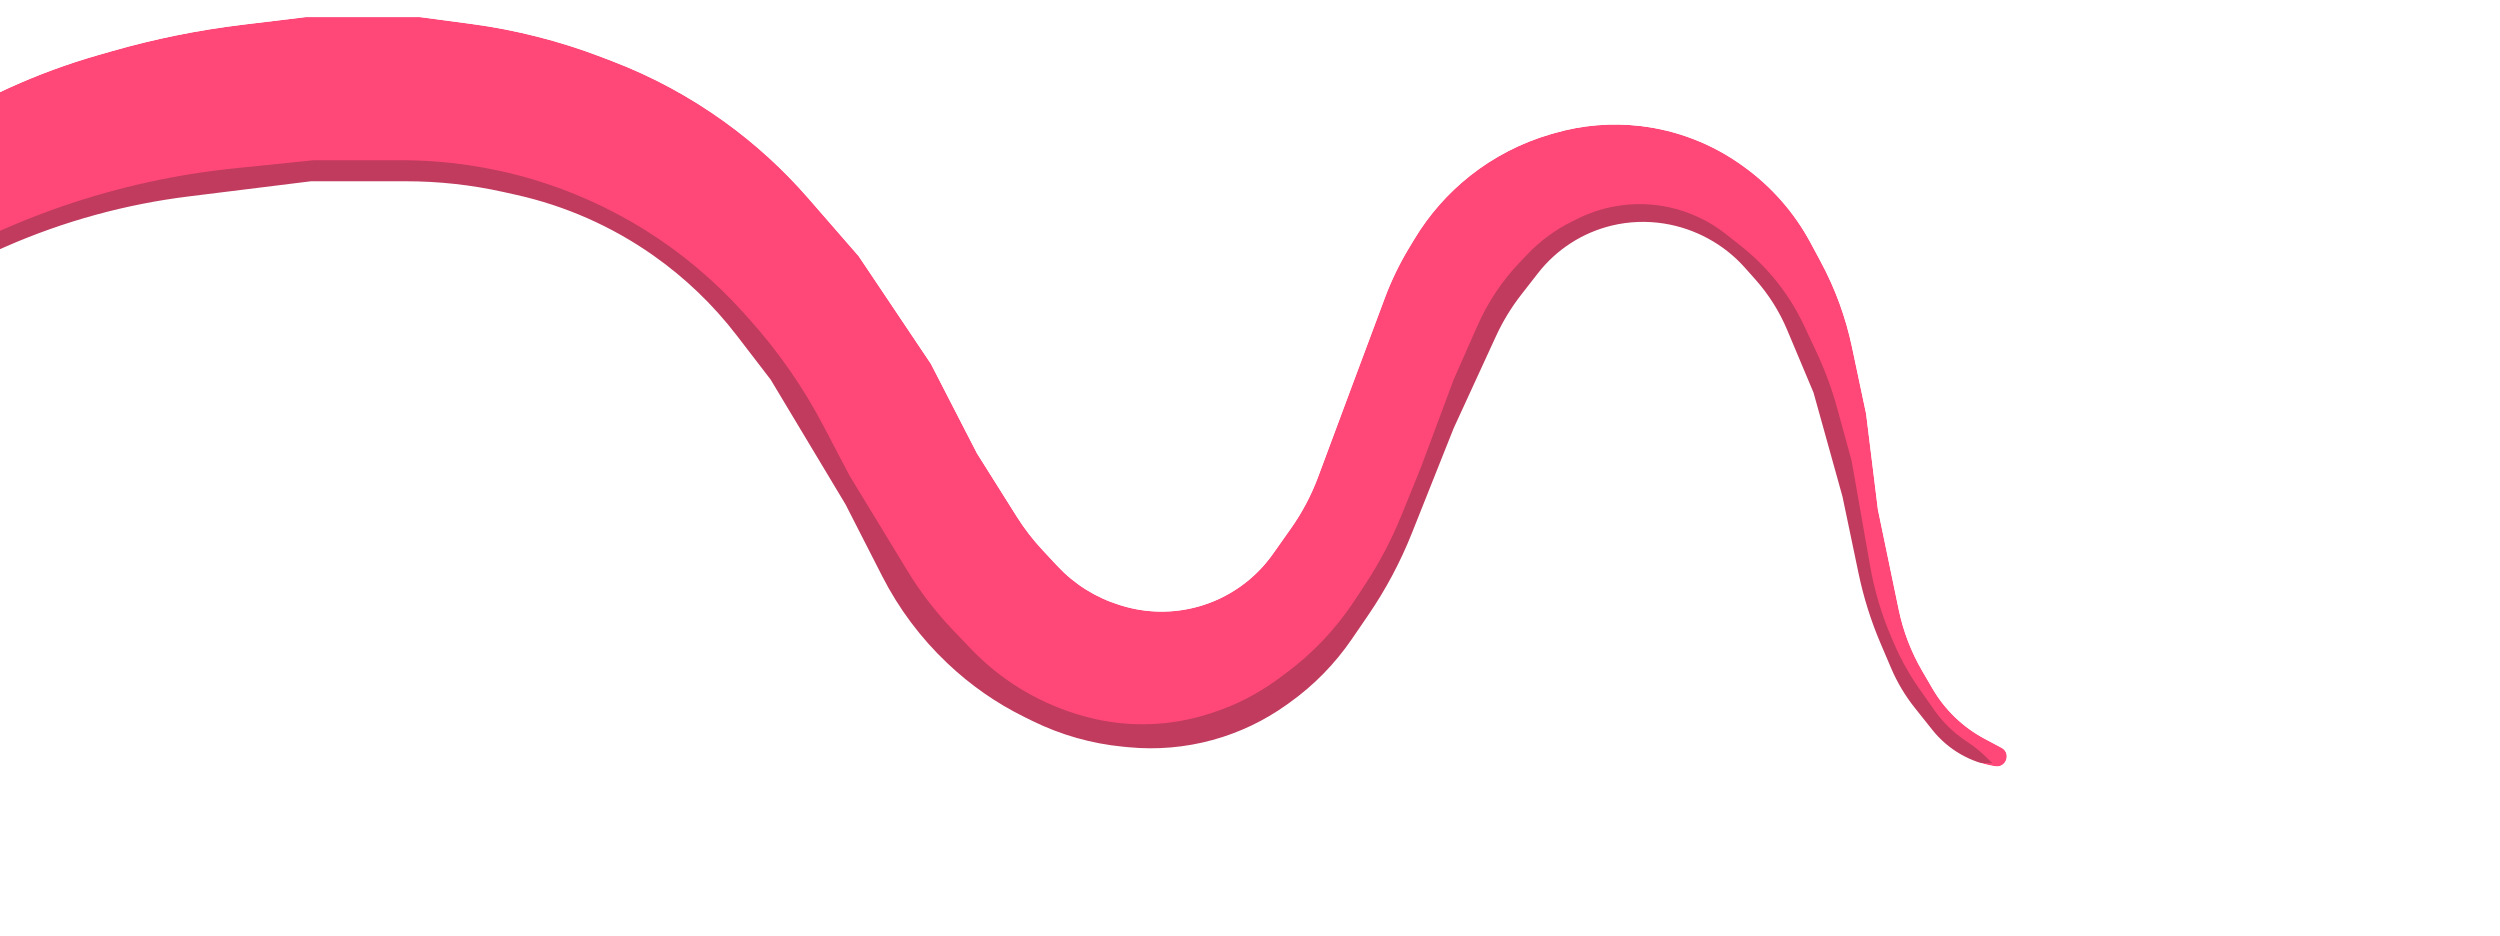
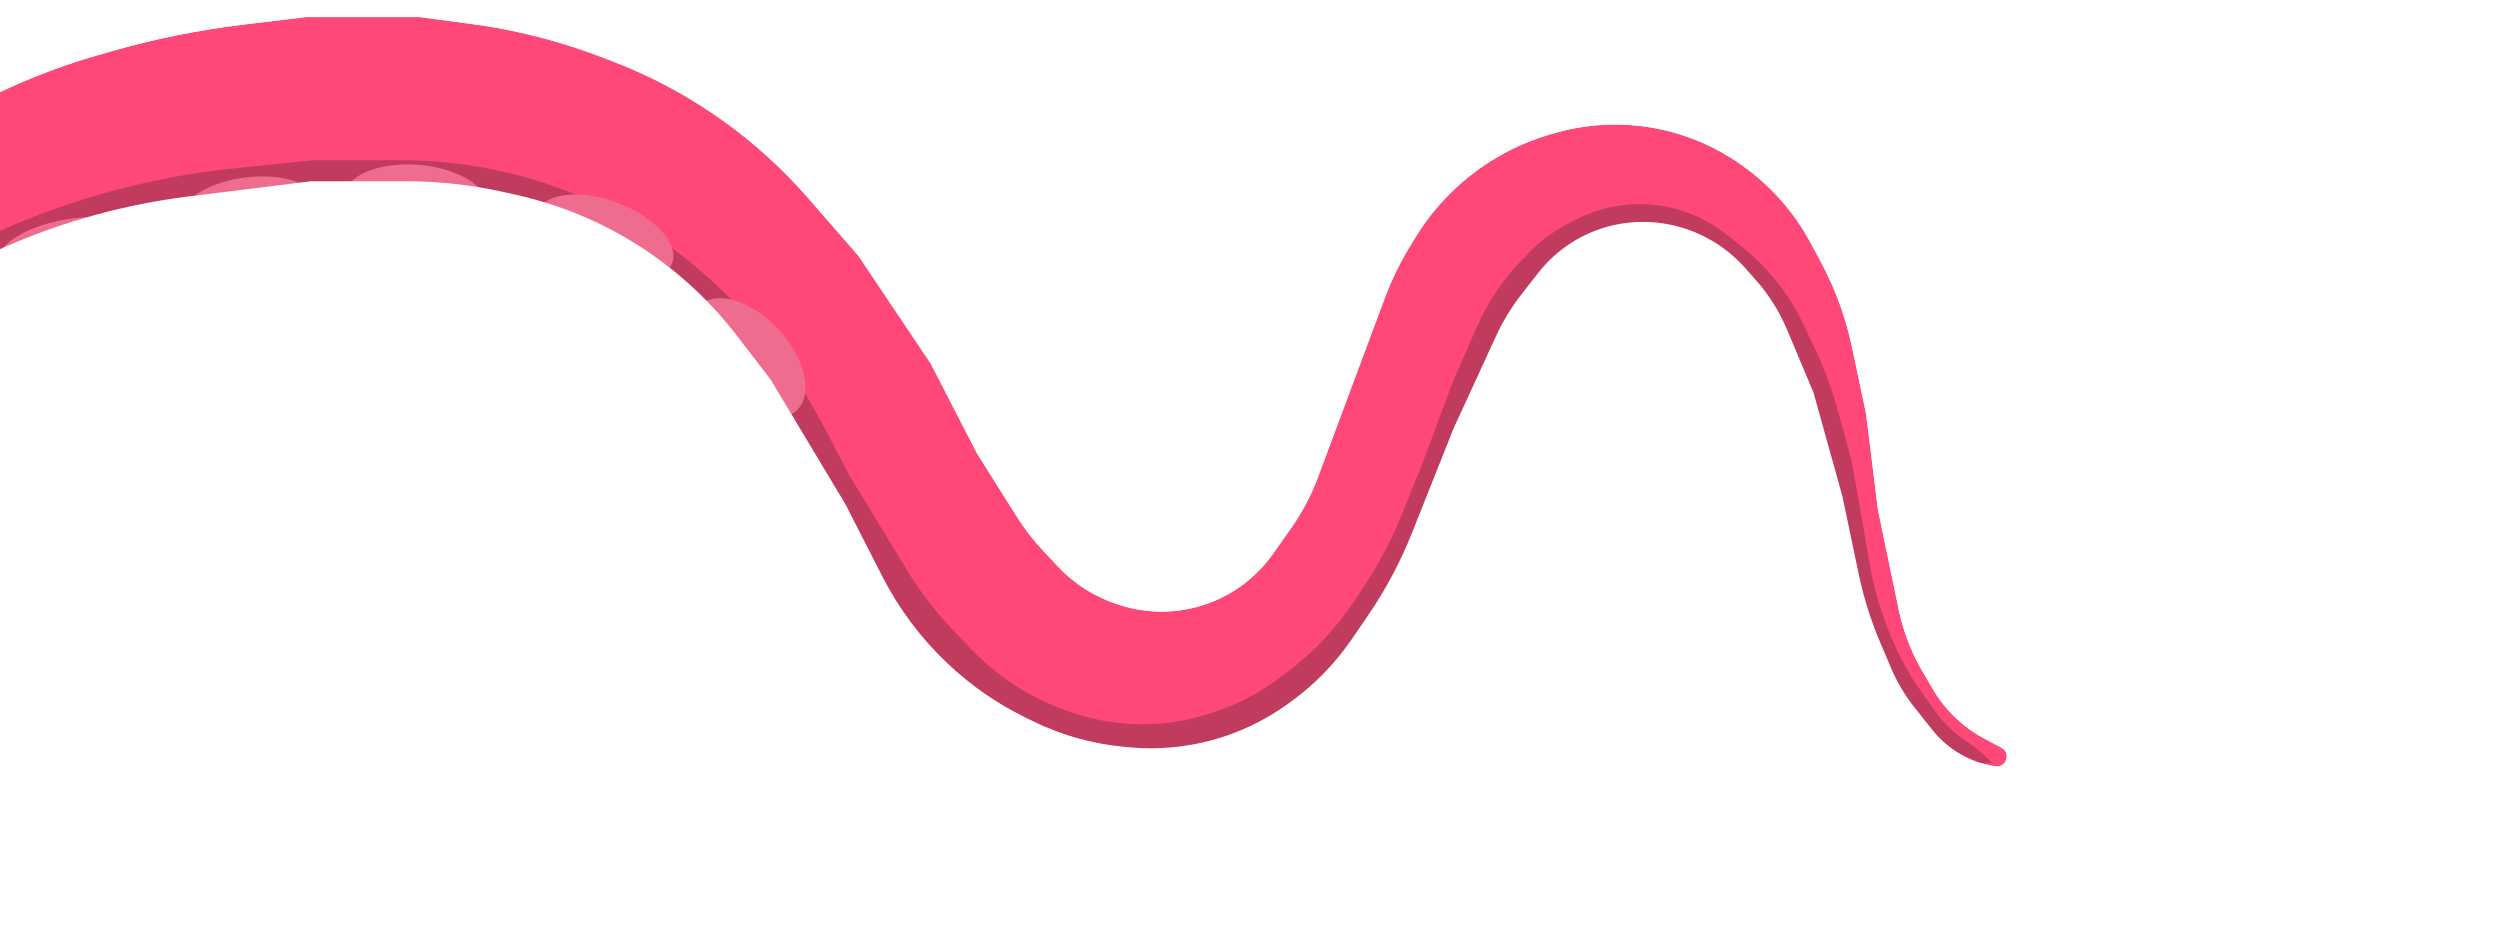
<svg xmlns="http://www.w3.org/2000/svg" width="1227" height="459" viewBox="0 0 1227 459" fill="none">
  <mask id="mask0" mask-type="alpha" maskUnits="userSpaceOnUse" x="0" y="0" width="1227" height="459">
    <path d="M-85.275 97.345L-36.755 65.762C-23.564 57.175 -9.745 49.593 4.584 43.08C18.581 36.718 33.026 31.393 47.803 27.148L54.698 25.168C75.67 19.144 97.088 14.799 118.749 12.173L150.027 8.382H206.113L231.119 11.716C253.054 14.641 274.573 20.11 295.242 28.012L300.45 30.004C319.993 37.476 338.486 47.45 355.466 59.675C370.597 70.57 384.419 83.175 396.658 97.241L421.431 125.71L456.887 178.573L479.45 222.41L499.023 253.526C502.728 259.415 506.981 264.939 511.728 270.025L518.983 277.798C527.296 286.704 537.788 293.288 549.423 296.899L550.323 297.178C562.555 300.975 575.621 301.176 587.964 297.757C602.836 293.639 615.824 284.5 624.723 271.893L633.655 259.24C639.132 251.48 643.583 243.045 646.898 234.144L664.468 186.953L679.703 146.165C682.863 137.704 686.802 129.556 691.47 121.824L694.288 117.158C701.426 105.334 710.626 94.886 721.45 86.308C733.204 76.994 746.658 70.056 761.062 65.881L762.919 65.343C776.654 61.361 791.048 60.177 805.25 61.858C823.27 63.992 840.45 70.679 855.173 81.287L855.91 81.819C869.5 91.612 880.684 104.368 888.614 119.123L893.661 128.512C900.707 141.62 905.848 155.664 908.931 170.222L915.887 203.07L921.689 250.13L931.903 299.257C934.105 309.843 938.005 320.004 943.453 329.344L948.508 338.01C954.576 348.412 963.42 356.919 974.05 362.579L982.333 366.99C987.172 369.566 984.735 376.933 979.315 376.116C967.137 374.281 956.105 367.906 948.434 358.273L939.761 347.381C935.041 341.454 931.142 334.916 928.171 327.946L922.944 315.681C918.251 304.67 914.652 293.224 912.2 281.509L904.283 243.684L890.101 192.755L877.12 161.87C873.336 152.867 868.095 144.549 861.607 137.251L856.347 131.333C846.076 119.778 831.923 112.114 816.653 109.703C808.18 108.365 799.424 108.693 791.085 110.701C776.723 114.158 763.959 122.383 754.876 134.033L746.647 144.587C741.732 150.892 737.563 157.744 734.223 165.008L713.463 210.161L692.916 261.758C687.291 275.881 680.121 289.339 671.537 301.886L663.418 313.752C655.157 325.825 644.84 336.353 632.936 344.856L631.437 345.927C620.452 353.773 608.166 359.616 595.147 363.186C581.735 366.864 567.765 368.068 553.921 366.741L551.303 366.49C535.764 364.999 520.624 360.698 506.622 353.796L502.734 351.879C489.009 345.113 476.38 336.321 465.271 325.797L464.815 325.365C451.888 313.118 441.144 298.758 433.043 282.901L414.984 247.552L378.238 186.309L361.593 164.639C349.979 149.519 336.134 136.252 320.532 125.294C300.322 111.098 277.513 101.022 253.409 95.639L247.207 94.254C231.463 90.739 215.38 88.965 199.248 88.965H152.606L92.495 96.42C77.148 98.324 61.957 101.328 47.041 105.409C16.585 113.741 -12.483 126.496 -39.236 143.266L-85.275 172.126V97.345Z" fill="#FF4878">
      <animate attributeName="d" values="                 M0.5 40.001V187.5C107 154.999 250 97.5 344 259C438 420.5 517.677 414.028 585 413C716 411 753.419 205.416 760.5 185.5C776.5 140.5 826.489 127.657 857 171.5C886.267 213.556 877.329 374.14 979.819 369.508C984.477 369.298 985.774 363.291 981.943 360.632C922.219 319.186 923.471 261.483 906.5 154.001C888.5 40.001 716 -2.999 672.5 154.001C629 311.001 544.5 356.501 460.5 175.001C376.5 -6.499 172 -37.499 0.5 40.001Z;                 M0.5 40.001V187.5C107 154.999 250 97.5 344 259C438 420.5 517.677 414.028 585 413C716 411 738.919 260.916 746 241C762 196 806.489 197.157 837 241C865.616 282.121 904.33 366.622 977.094 333.229C981.63 331.147 979.961 325.28 974.974 325.481C935.249 327.085 898.767 327.356 883 227.5C865 113.5 739.5 82.5 673.5 198C607.5 313.5 528 353 460.5 175.001C393 -2.998 172 -37.499 0.5 40.001Z;                 M0.5 40.001V187.5C107 154.999 266.006 125 344 259C421.994 393 463.5 419 541.5 419C619.5 419 660.5 393 687.5 361.5C714.5 330 787.5 309.5 824 338.5C858.302 365.754 903.645 376.669 977.459 333.892C981.777 331.389 979.966 325.414 974.994 325.845C933.527 329.437 888.249 340.837 839.5 285.5C784 222.5 716 246.5 660.5 295.5C605 344.5 528 353 460.5 175.001C393 -2.998 172 -37.499 0.5 40.001Z;                 M0.5 40.001V187.5C107 154.999 250 97.5 344 259C438 420.5 517.677 414.028 585 413C716 411 738.919 260.916 746 241C762 196 806.489 197.157 837 241C865.616 282.121 904.33 366.622 977.094 333.229C981.63 331.147 979.961 325.28 974.974 325.481C935.249 327.085 898.767 327.356 883 227.5C865 113.5 739.5 82.5 673.5 198C607.5 313.5 528 353 460.5 175.001C393 -2.998 172 -37.499 0.5 40.001Z;                 M0.5 40.001V187.5C107 154.999 266.006 125 344 259C421.994 393 463.5 419 541.5 419C619.5 419 660.5 393 687.5 361.5C714.5 330 787.5 309.5 824 338.5C858.302 365.754 903.645 376.669 977.459 333.892C981.777 331.389 979.966 325.414 974.994 325.845C933.527 329.437 888.249 340.837 839.5 285.5C784 222.5 716 246.5 660.5 295.5C605 344.5 528 353 460.5 175.001C393 -2.998 172 -37.499 0.5 40.001Z;                 M0.5 40.001V187.5C107 154.999 250 97.5 344 259C438 420.5 517.677 414.028 585 413C716 411 738.919 260.916 746 241C762 196 806.489 197.157 837 241C865.616 282.121 904.33 366.622 977.094 333.229C981.63 331.147 979.961 325.28 974.974 325.481C935.249 327.085 898.767 327.356 883 227.5C865 113.5 739.5 82.5 673.5 198C607.5 313.5 528 353 460.5 175.001C393 -2.998 172 -37.499 0.5 40.001Z;                 M0.5 40.001V187.5C107 154.999 250 97.5 344 259C438 420.5 517.677 414.028 585 413C716 411 753.419 205.416 760.5 185.5C776.5 140.5 826.489 127.657 857 171.5C886.267 213.556 877.329 374.14 979.819 369.508C984.477 369.298 985.774 363.291 981.943 360.632C922.219 319.186 923.471 261.483 906.5 154.001C888.5 40.001 716 -2.999 672.5 154.001C629 311.001 544.5 356.501 460.5 175.001C376.5 -6.499 172 -37.499 0.5 40.001Z;             " dur="30s" repeatCount="indefinite" />
    </path>
  </mask>
  <g mask="url(#mask0)" style="transform-box: fill-box; transform-origin: 50% 50%;">
    <animateTransform attributeType="xml" attributeName="transform" type="skewY" dur="12s" begin="0" values="0; -3; 0; -8; 0; -1;  0;" repeatCount="indefinite" />
    <path d="M-85.275 97.345L-36.755 65.762C-23.564 57.175 -9.745 49.593 4.584 43.08C18.581 36.718 33.026 31.393 47.803 27.148L54.698 25.168C75.67 19.144 97.088 14.799 118.749 12.173L150.027 8.382H206.113L231.119 11.716C253.054 14.641 274.573 20.11 295.242 28.012L300.45 30.004C319.993 37.476 338.486 47.45 355.466 59.675C370.597 70.57 384.419 83.175 396.658 97.241L421.431 125.71L456.887 178.573L479.45 222.41L499.023 253.526C502.728 259.415 506.981 264.939 511.728 270.025L518.983 277.798C527.296 286.704 537.788 293.288 549.423 296.899L550.323 297.178C562.555 300.975 575.621 301.176 587.964 297.757C602.836 293.639 615.824 284.5 624.723 271.893L633.655 259.24C639.132 251.48 643.583 243.045 646.898 234.144L664.468 186.953L679.703 146.165C682.863 137.704 686.802 129.556 691.47 121.824L694.288 117.158C701.426 105.334 710.626 94.886 721.45 86.308C733.204 76.994 746.658 70.056 761.062 65.881L762.919 65.343C776.654 61.361 791.048 60.177 805.25 61.858C823.27 63.992 840.45 70.679 855.173 81.287L855.91 81.819C869.5 91.612 880.684 104.368 888.614 119.123L893.661 128.512C900.707 141.62 905.848 155.664 908.931 170.222L915.887 203.07L921.689 250.13L931.903 299.257C934.105 309.843 938.005 320.004 943.453 329.344L948.508 338.01C954.576 348.412 963.42 356.919 974.05 362.579L982.333 366.99C987.172 369.566 984.735 376.933 979.315 376.116C967.137 374.281 956.105 367.906 948.434 358.273L939.761 347.381C935.041 341.454 931.142 334.916 928.171 327.946L922.944 315.681C918.251 304.67 914.652 293.224 912.2 281.509L904.283 243.684L890.101 192.755L877.12 161.87C873.336 152.867 868.095 144.549 861.607 137.251L856.347 131.333C846.076 119.778 831.923 112.114 816.653 109.703C808.18 108.365 799.424 108.693 791.085 110.701C776.723 114.158 763.959 122.383 754.876 134.033L746.647 144.587C741.732 150.892 737.563 157.744 734.223 165.008L713.463 210.161L692.916 261.758C687.291 275.881 680.121 289.339 671.537 301.886L663.418 313.752C655.157 325.825 644.84 336.353 632.936 344.856L631.437 345.927C620.452 353.773 608.166 359.616 595.147 363.186C581.735 366.864 567.765 368.068 553.921 366.741L551.303 366.49C535.764 364.999 520.624 360.698 506.622 353.796L502.734 351.879C489.009 345.113 476.38 336.321 465.271 325.797L464.815 325.365C451.888 313.118 441.144 298.758 433.043 282.901L414.984 247.552L378.238 186.309L361.593 164.639C349.979 149.519 336.134 136.252 320.532 125.294C300.322 111.098 277.513 101.022 253.409 95.639L247.207 94.254C231.463 90.739 215.38 88.965 199.248 88.965H152.606L92.495 96.42C77.148 98.324 61.957 101.328 47.041 105.409C16.585 113.741 -12.483 126.496 -39.236 143.266L-85.275 172.126V97.345Z" fill="#FF4878">
      <animate attributeName="d" values="                 M0.5 40.001V187.5C107 154.999 250 97.5 344 259C438 420.5 517.677 414.028 585 413C716 411 753.419 205.416 760.5 185.5C776.5 140.5 826.489 127.657 857 171.5C886.267 213.556 877.329 374.14 979.819 369.508C984.477 369.298 985.774 363.291 981.943 360.632C922.219 319.186 923.471 261.483 906.5 154.001C888.5 40.001 716 -2.999 672.5 154.001C629 311.001 544.5 356.501 460.5 175.001C376.5 -6.499 172 -37.499 0.5 40.001Z;                 M0.5 40.001V187.5C107 154.999 250 97.5 344 259C438 420.5 517.677 414.028 585 413C716 411 738.919 260.916 746 241C762 196 806.489 197.157 837 241C865.616 282.121 904.33 366.622 977.094 333.229C981.63 331.147 979.961 325.28 974.974 325.481C935.249 327.085 898.767 327.356 883 227.5C865 113.5 739.5 82.5 673.5 198C607.5 313.5 528 353 460.5 175.001C393 -2.998 172 -37.499 0.5 40.001Z;                 M0.5 40.001V187.5C107 154.999 266.006 125 344 259C421.994 393 463.5 419 541.5 419C619.5 419 660.5 393 687.5 361.5C714.5 330 787.5 309.5 824 338.5C858.302 365.754 903.645 376.669 977.459 333.892C981.777 331.389 979.966 325.414 974.994 325.845C933.527 329.437 888.249 340.837 839.5 285.5C784 222.5 716 246.5 660.5 295.5C605 344.5 528 353 460.5 175.001C393 -2.998 172 -37.499 0.5 40.001Z;                 M0.5 40.001V187.5C107 154.999 250 97.5 344 259C438 420.5 517.677 414.028 585 413C716 411 738.919 260.916 746 241C762 196 806.489 197.157 837 241C865.616 282.121 904.33 366.622 977.094 333.229C981.63 331.147 979.961 325.28 974.974 325.481C935.249 327.085 898.767 327.356 883 227.5C865 113.5 739.5 82.5 673.5 198C607.5 313.5 528 353 460.5 175.001C393 -2.998 172 -37.499 0.5 40.001Z;                 M0.5 40.001V187.5C107 154.999 266.006 125 344 259C421.994 393 463.5 419 541.5 419C619.5 419 660.5 393 687.5 361.5C714.5 330 787.5 309.5 824 338.5C858.302 365.754 903.645 376.669 977.459 333.892C981.777 331.389 979.966 325.414 974.994 325.845C933.527 329.437 888.249 340.837 839.5 285.5C784 222.5 716 246.5 660.5 295.5C605 344.5 528 353 460.5 175.001C393 -2.998 172 -37.499 0.5 40.001Z;                 M0.5 40.001V187.5C107 154.999 250 97.5 344 259C438 420.5 517.677 414.028 585 413C716 411 738.919 260.916 746 241C762 196 806.489 197.157 837 241C865.616 282.121 904.33 366.622 977.094 333.229C981.63 331.147 979.961 325.28 974.974 325.481C935.249 327.085 898.767 327.356 883 227.5C865 113.5 739.5 82.5 673.5 198C607.5 313.5 528 353 460.5 175.001C393 -2.998 172 -37.499 0.5 40.001Z;                 M0.5 40.001V187.5C107 154.999 250 97.5 344 259C438 420.5 517.677 414.028 585 413C716 411 753.419 205.416 760.5 185.5C776.5 140.5 826.489 127.657 857 171.5C886.267 213.556 877.329 374.14 979.819 369.508C984.477 369.298 985.774 363.291 981.943 360.632C922.219 319.186 923.471 261.483 906.5 154.001C888.5 40.001 716 -2.999 672.5 154.001C629 311.001 544.5 356.501 460.5 175.001C376.5 -6.499 172 -37.499 0.5 40.001Z;             " dur="30s" repeatCount="indefinite" />
    </path>
    <path d="M975.123 374.55H977.775L975.074 371.85C972.155 368.93 968.94 366.322 965.482 364.067C959.123 359.92 953.615 354.597 949.252 348.384L942.039 338.11C937.081 331.049 932.869 323.492 929.47 315.562L928.179 312.549C923.438 301.488 919.991 289.916 917.906 278.063L908.796 226.278L901.668 200.284C899.118 190.984 895.783 181.917 891.699 173.181L885.529 159.984C878.361 144.653 867.715 131.205 854.437 120.712L847.069 114.889C838.904 108.436 829.372 103.935 819.201 101.732C804.163 98.473 788.465 100.392 774.654 107.176L771.673 108.641C763.445 112.682 755.996 118.147 749.67 124.781L745.893 128.743C737.232 137.826 730.212 148.344 725.146 159.827L713.463 186.309L697.346 229.501L687.746 253.133C682.983 264.856 677.086 276.085 670.136 286.66L664.824 294.744C655.636 308.726 644.022 320.952 630.53 330.846L626.964 333.461C617.218 340.608 606.389 346.145 594.889 349.86L593.509 350.306C578.264 355.231 562.105 356.658 546.233 354.479C540.401 353.679 534.645 352.396 529.025 350.646L527.907 350.298C508.386 344.217 490.729 333.279 476.592 318.509L467.771 309.293C459.251 300.391 451.723 290.591 445.32 280.064L416.918 233.369L404.095 208.915C394.202 190.05 381.995 172.492 367.756 156.649L364.823 153.385C350.63 137.593 334.276 123.887 316.246 112.673C299.201 102.072 280.784 93.787 261.547 88.057C240.627 81.826 218.878 78.65 197.05 78.65H153.895L115.121 82.619C86.483 85.55 58.275 91.747 31.045 101.089C-0.378 111.869 -30.241 126.749 -57.77 145.343L-89.787 166.969L-85.275 246.907L-9.204 212.095L60.419 185.664L63.041 184.981C102.391 174.734 142.887 169.547 183.55 169.547L206.216 171.337C223.605 172.71 240.565 177.426 256.167 185.227C268.708 191.497 280.2 199.675 290.233 209.47L292.467 211.65C298.922 217.952 304.817 224.803 310.085 232.126L328.599 257.866L363.411 319.109C377.502 341.74 395.137 361.962 415.641 379L419.065 381.846C426.649 388.148 434.671 393.905 443.07 399.074L446.075 400.923C457.97 408.243 470.681 414.143 483.949 418.503C500.629 423.983 518.024 426.975 535.576 427.384L564.546 428.057H568.085C588.337 428.057 608.423 424.402 627.376 417.266L630.188 416.208C645.63 410.394 660.008 402.076 672.745 391.587C688.965 378.229 702.202 361.616 711.599 342.822L719.045 327.929C725.196 315.628 730.224 302.796 734.069 289.591L743.117 258.511L759.234 214.029L770.186 186.446C774.332 176.003 782.297 167.53 792.464 162.746C803.359 157.618 815.88 157.157 827.126 161.464C835.393 164.63 842.526 170.204 847.593 177.463L855.816 189.242C861.022 196.699 865.082 204.895 867.86 213.555L874.629 234.658L877.515 249.355C880.313 263.599 884.305 277.583 889.447 291.159L893.516 301.902C896.39 309.49 899.951 316.799 904.155 323.739L914.104 340.168C921.564 352.486 932.578 362.258 945.696 368.198C954.942 372.385 964.974 374.55 975.123 374.55Z" fill="#C03B5E">
      <animate attributeName="d" values="                 M280.5 93.5C172 55 1.5 110 1.5 110L0.5 199.5C0.5 199.5 133 156 179 160.5C225 165 278.5 167.5 351.5 294.5C424.5 421.5 529.805 416.636 565 421.5C626.5 430 721.5 385 748.5 244.5C775.5 104 856.301 145.848 868 210.5C896.5 368 941 369.5 980 369.5C963 367 933.318 360 913 288.5C892.682 217 882.259 138.011 843 112C787.024 74.914 738.274 133.112 718 190.5C667.658 333 606 391 508 345C410 299 389 132 280.5 93.5Z;                 M280.5 93.5C126 38.677 1.5 110 1.5 110L0.5 199.5C0.5 199.5 133 156 179 160.5C225 165 278.5 167.5 351.5 294.5C424.5 421.5 529.805 416.636 565 421.5C626.5 430 714.359 385.5 733 288.5C751.641 191.5 825.5 230 850.5 272.5C875.5 315 919.5 353 958 339.5C914.5 347 880 303.5 860 270C840 236.5 832 224.5 802 209.5C772 194.5 725.825 197 693.5 288.5C661.175 380 554.167 409 461.5 339.5C368.833 270 435 148.323 280.5 93.5Z;                 M245.5 95C91 40.177 1.5 110 1.5 110L0.5 199.5C0.5 199.5 133 156 179 160.5C225 165 278.5 167.5 351.5 294.5C424.5 421.5 500.805 422.136 536 427C597.5 435.5 681.5 381.5 709.5 357.5C737.5 333.5 798.5 314 827.5 349.5C856.5 385 979 353.5 980 329.5C906 375 860.5 360 837.5 334.5C814.5 309 785.5 305.238 747.5 309C709.5 312.762 698 334 657 366C616 398 519.5 384.5 461.5 339.5C403.5 294.5 400 149.823 245.5 95Z;                 M280.5 93.5C126 38.677 1.5 110 1.5 110L0.5 199.5C0.5 199.5 133 156 179 160.5C225 165 278.5 167.5 351.5 294.5C424.5 421.5 529.805 416.636 565 421.5C626.5 430 714.359 385.5 733 288.5C751.641 191.5 825.5 230 850.5 272.5C875.5 315 919.5 353 958 339.5C914.5 347 880 303.5 860 270C840 236.5 832 224.5 802 209.5C772 194.5 725.825 197 693.5 288.5C661.175 380 554.167 409 461.5 339.5C368.833 270 435 148.323 280.5 93.5Z;                 M245.5 95C91 40.177 1.5 110 1.5 110L0.5 199.5C0.5 199.5 133 156 179 160.5C225 165 278.5 167.5 351.5 294.5C424.5 421.5 500.805 422.136 536 427C597.5 435.5 681.5 381.5 709.5 357.5C737.5 333.5 798.5 314 827.5 349.5C856.5 385 979 353.5 980 329.5C906 375 860.5 360 837.5 334.5C814.5 309 785.5 305.238 747.5 309C709.5 312.762 698 334 657 366C616 398 519.5 384.5 461.5 339.5C403.5 294.5 400 149.823 245.5 95Z;                 M280.5 93.5C126 38.677 1.5 110 1.5 110L0.5 199.5C0.5 199.5 133 156 179 160.5C225 165 278.5 167.5 351.5 294.5C424.5 421.5 529.805 416.636 565 421.5C626.5 430 714.359 385.5 733 288.5C751.641 191.5 825.5 230 850.5 272.5C875.5 315 919.5 353 958 339.5C914.5 347 880 303.5 860 270C840 236.5 832 224.5 802 209.5C772 194.5 725.825 197 693.5 288.5C661.175 380 554.167 409 461.5 339.5C368.833 270 435 148.323 280.5 93.5Z;                 M280.5 93.5C172 55 1.5 110 1.5 110L0.5 199.5C0.5 199.5 133 156 179 160.5C225 165 278.5 167.5 351.5 294.5C424.5 421.5 529.805 416.636 565 421.5C626.5 430 721.5 385 748.5 244.5C775.5 104 856.301 145.848 868 210.5C896.5 368 941 369.5 980 369.5C963 367 933.318 360 913 288.5C892.682 217 882.259 138.011 843 112C787.024 74.914 738.274 133.112 718 190.5C667.658 333 606 391 508 345C410 299 389 132 280.5 93.5Z;             " dur="30s" repeatCount="indefinite" />
    </path>
+     <g transform="translate(20 -20)">
+       <ellipse cx="19.227" cy="147.412" rx="42.147" ry="20.475" transform="rotate(173.775 19.2272 147.412)" fill="#EE6D8F" />
+       <ellipse cx="103.323" cy="125.066" rx="35.412" ry="18.187" transform="rotate(173.775 103.323 125.066)" fill="#EE6D8F" />
+       <ellipse cx="184.151" cy="119.041" rx="35.412" ry="18.187" transform="rotate(-175.26 184.151 119.041)" fill="#EE6D8F" />
+       <ellipse cx="276.784" cy="136.617" rx="35.412" ry="18.187" transform="rotate(-159.146 276.784 136.617)" fill="#EE6D8F" />
+       <ellipse cx="347.174" cy="195.677" rx="35.097" ry="20.438" transform="rotate(-132.607 347.174 195.677)" fill="#EE6D8F" />
+     </g>
+     <g transform="translate(5 10)">
+       <ellipse cx="19.227" cy="147.412" rx="42.147" ry="20.475" transform="rotate(173.775 19.2272 147.412)" fill="#EE6D8F" />
+       <ellipse cx="103.323" cy="125.066" rx="35.412" ry="18.187" transform="rotate(173.775 103.323 125.066)" fill="#EE6D8F" />
+       <ellipse cx="184.151" cy="119.041" rx="35.412" ry="18.187" transform="rotate(-175.26 184.151 119.041)" fill="#EE6D8F" />
+       <ellipse cx="276.784" cy="136.617" rx="35.412" ry="18.187" transform="rotate(-159.146 276.784 136.617)" fill="#EE6D8F" />
+       <ellipse cx="347.174" cy="195.677" rx="35.097" ry="20.438" transform="rotate(-132.607 347.174 195.677)" fill="#EE6D8F" />
+       <ellipse cx="391.328" cy="277.636" rx="35.097" ry="20.438" transform="rotate(-126.108 391.328 277.636)" fill="#EE6D8F" />
+       <ellipse cx="437.743" cy="340.345" rx="35.097" ry="20.438" transform="rotate(-138.161 437.743 340.345)" fill="#EE6D8F" />
+       <ellipse cx="500.795" cy="377.005" rx="27.705" ry="17.891" transform="rotate(-159.941 500.795 377.005)" fill="#EE6D8F" />
+       <ellipse cx="567.085" cy="389.617" rx="29.619" ry="15.585" transform="rotate(177.224 567.085 389.617)" fill="#EE6D8F" />
+     </g>
  </g>
</svg>
